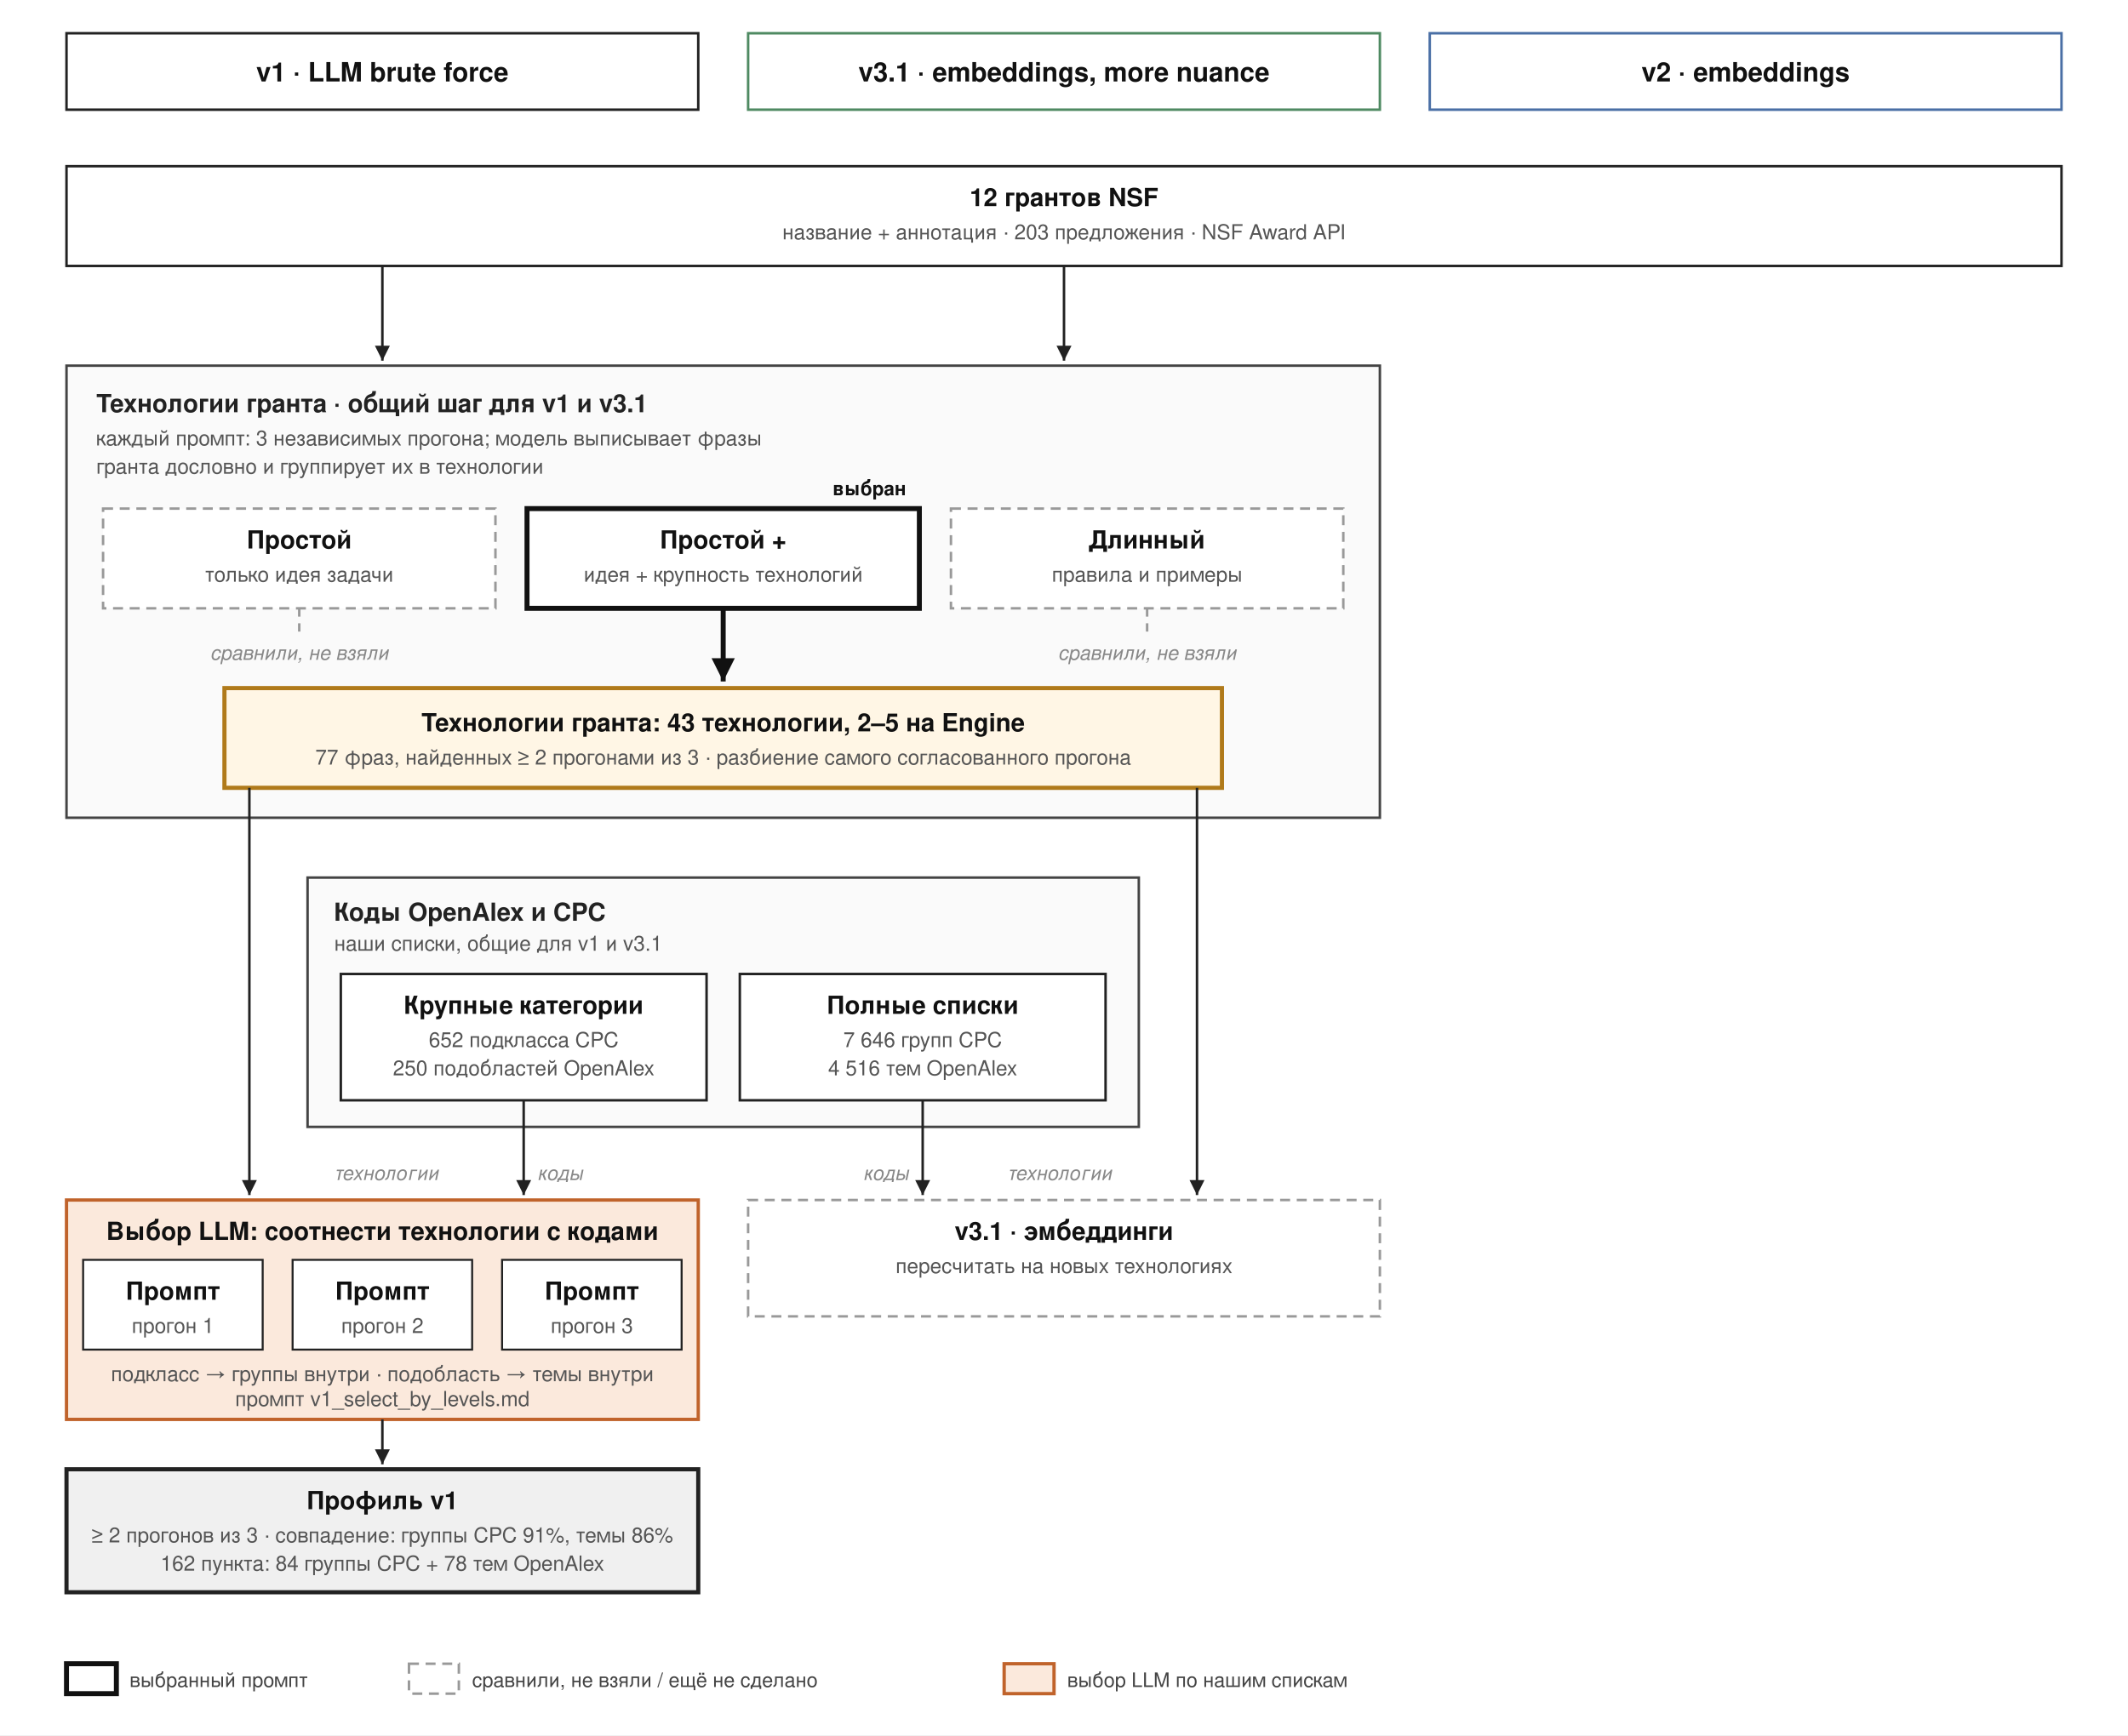
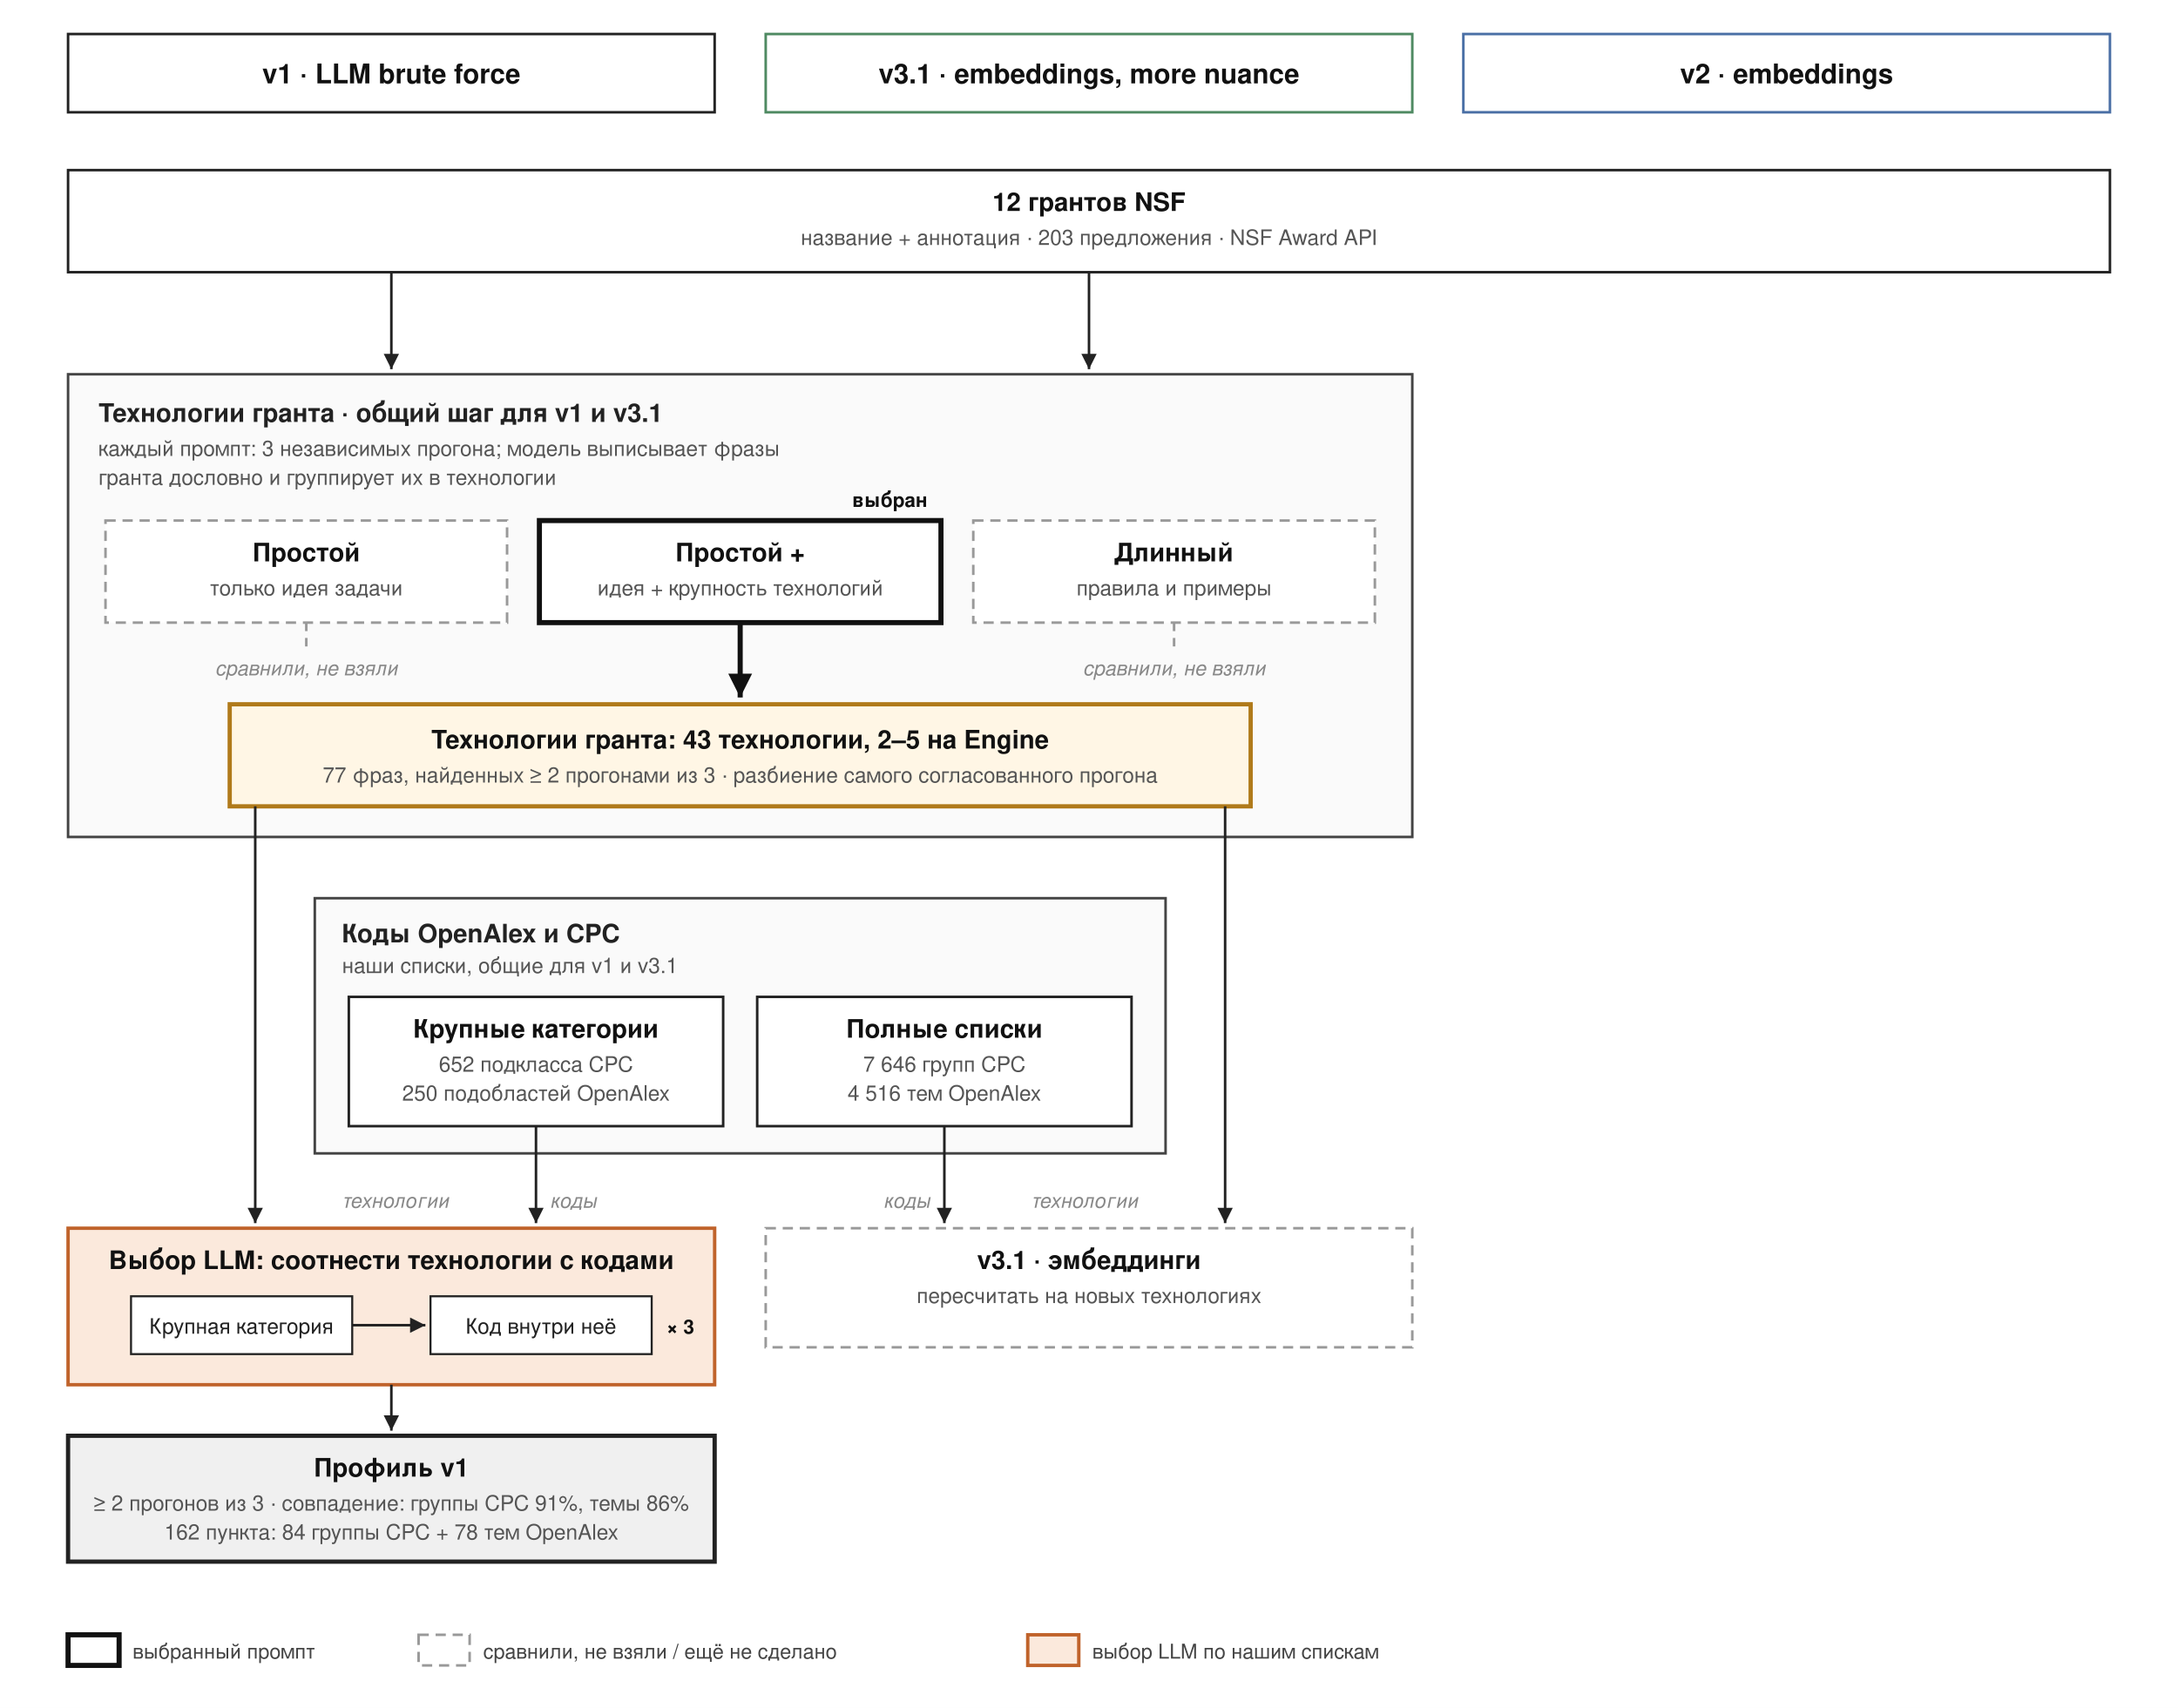
- <svg xmlns="http://www.w3.org/2000/svg" viewBox="0 0 1280 1044" width="1280" height="1044">
+ <svg xmlns="http://www.w3.org/2000/svg" viewBox="0 0 1280 1004" width="1280" height="1004">
  <defs>
    <marker id="a" viewBox="0 0 10 10" refX="10" refY="5" markerWidth="9" markerHeight="9" markerUnits="userSpaceOnUse" orient="auto">
      <path d="M0,0 L10,5 L0,10 z" fill="#222" />
    </marker>
    <marker id="A" viewBox="0 0 10 10" refX="10" refY="5" markerWidth="14" markerHeight="14" markerUnits="userSpaceOnUse" orient="auto">
      <path d="M0,0 L10,5 L0,10 z" fill="#111" />
    </marker>
    <style>
text { font-family: Helvetica, Arial, "DejaVu Sans", sans-serif; }
.box { fill: #fff; stroke: #222; stroke-width: 1.5; }
.v2 { fill: #e3ecf9; stroke: #4a6fa5; stroke-width: 1.5; }
.head { fill: #fff; stroke: #222; stroke-width: 1.5; }
.h2 { stroke: #4a6fa5; } .h3 { stroke: #4f8a62; }
.common { fill: #fafafa; stroke: #444; stroke-width: 1.5; }
.pr { fill: #fff; stroke: #999; stroke-width: 1.5; stroke-dasharray: 6 4; }
.chosen { fill: #fff; stroke: #111; stroke-width: 3; }
.tech { fill: #fff6e5; stroke: #b07a1a; stroke-width: 2.5; }
.out1 { fill: #f0f0f0; stroke: #222; stroke-width: 2.5; }
.q { fill: #fff; stroke: #222; stroke-width: 1.2; }
+ .qs { font-size: 12.5px; fill: #222; text-anchor: middle; }
.llm { fill: #fbe9dc; stroke: #c0632b; stroke-width: 2; }
.stop { fill: #fdecea; stroke: #b3261e; stroke-width: 2; }
.km { fill: #fbe9dc; stroke: #c0632b; stroke-width: 1.2; }
.kmt { font-size: 11px; font-weight: 700; fill: #9a4a1c; text-anchor: middle; }
.th { font-size: 16px; font-weight: 700; fill: #111; text-anchor: middle; }
.t { font-size: 15px; font-weight: 700; fill: #111; text-anchor: middle; }
.stopt { font-size: 15px; font-weight: 700; fill: #b3261e; text-anchor: middle; }
.s { font-size: 12.5px; fill: #555; text-anchor: middle; }
.bt { font-size: 15px; font-weight: 700; fill: #222; }
.bs { font-size: 12.5px; fill: #555; }
.note { font-size: 12px; font-style: italic; fill: #888; text-anchor: middle; }
.tag { font-size: 11.5px; font-weight: 700; fill: #111; text-anchor: end; }
.lg { font-size: 12px; fill: #444; }
.ln { fill: none; stroke: #222; stroke-width: 1.5; }
.LN { fill: none; stroke: #111; stroke-width: 3; }
.dl { fill: none; stroke: #999; stroke-width: 1.5; stroke-dasharray: 5 4; }
</style>
  </defs>
  <rect width="100%" height="100%" fill="#fff" />
  <rect class="head h1" x="40" y="20" width="380" height="46" />
  <text class="th" x="230.0" y="49">v1 · LLM brute force</text>
  <rect class="head h3" x="450" y="20" width="380" height="46" />
  <text class="th" x="640.0" y="49">v3.1 · embeddings, more nuance</text>
  <rect class="head h2" x="860" y="20" width="380" height="46" />
  <text class="th" x="1050.0" y="49">v2 · embeddings</text>
  <rect class="box" x="40" y="100" width="1200" height="60" />
  <text class="t" x="640.0" y="124">12 грантов NSF</text>
  <text class="s" x="640.0" y="144">название + аннотация · 203 предложения · NSF Award API</text>
  <path class="ln" d="M230.0,160 V217" marker-end="url(#a)" />
  <path class="ln" d="M640.0,160 V217" marker-end="url(#a)" />
  <rect class="common" x="40" y="220" width="790" height="272" />
  <text class="bt" x="58" y="248">Технологии гранта · общий шаг для v1 и v3.1</text>
  <text class="bs" x="58" y="268">каждый промпт: 3 независимых прогона; модель выписывает фразы</text>
  <text class="bs" x="58" y="285">гранта дословно и группирует их в технологии</text>
  <rect class="pr" x="62.0" y="306" width="236" height="60" />
  <text class="t" x="180.0" y="330">Простой</text>
  <text class="s" x="180.0" y="350">только идея задачи</text>
  <rect class="chosen" x="317.0" y="306" width="236" height="60" />
  <text class="t" x="435.0" y="330">Простой +</text>
  <text class="s" x="435.0" y="350">идея + крупность технологий</text>
  <rect class="pr" x="572.0" y="306" width="236" height="60" />
  <text class="t" x="690.0" y="330">Длинный</text>
  <text class="s" x="690.0" y="350">правила и примеры</text>
  <text class="tag" x="545.0" y="298">выбран</text>
  <path class="LN" d="M435.0,366 V410" marker-end="url(#A)" />
  <path class="dl" d="M180.0,366 V382" />
  <text class="note" x="180.0" y="397">сравнили, не взяли</text>
  <path class="dl" d="M690.0,366 V382" />
  <text class="note" x="690.0" y="397">сравнили, не взяли</text>
  <rect class="tech" x="135.0" y="414" width="600" height="60" />
  <text class="t" x="435.0" y="440">Технологии гранта: 43 технологии, 2–5 на Engine</text>
  <text class="s" x="435.0" y="460">77 фраз, найденных ≥ 2 прогонами из 3 · разбиение самого согласованного прогона</text>
  <rect class="common" x="185.0" y="528" width="500" height="150" />
  <text class="bt" x="201.0" y="554">Коды OpenAlex и CPC</text>
  <text class="bs" x="201.0" y="572">наши списки, общие для v1 и v3.1</text>
  <rect class="box" x="205.0" y="586" width="220" height="76" />
  <text class="t" x="315.0" y="610">Крупные категории</text>
  <text class="s" x="315.0" y="630">652 подкласса CPC</text>
  <text class="s" x="315.0" y="647">250 подобластей OpenAlex</text>
  <rect class="box" x="445.0" y="586" width="220" height="76" />
  <text class="t" x="555.0" y="610">Полные списки</text>
  <text class="s" x="555.0" y="630">7 646 групп CPC</text>
  <text class="s" x="555.0" y="647">4 516 тем OpenAlex</text>
  <path class="ln" d="M150.0,474 V719" marker-end="url(#a)" />
  <path class="ln" d="M315.0,662 V719" marker-end="url(#a)" />
  <text class="note" x="337.0" y="710">коды</text>
  <path class="ln" d="M720.0,474 V719" marker-end="url(#a)" />
  <path class="ln" d="M555.0,662 V719" marker-end="url(#a)" />
  <text class="note" x="533.0" y="710">коды</text>
  <text class="note" x="232.5" y="710">технологии</text>
  <text class="note" x="637.5" y="710">технологии</text>
-   <rect class="llm" x="40" y="722" width="380" height="132" />
+   <rect class="llm" x="40" y="722" width="380" height="92" />
  <text class="t" x="230.0" y="746">Выбор LLM: соотнести технологии с кодами</text>
-   <rect class="q" x="50.0" y="758" width="108" height="54" />
-   <text class="t" x="104.0" y="782">Промпт</text>
-   <text class="s" x="104.0" y="802">прогон 1</text>
-   <rect class="q" x="176.0" y="758" width="108" height="54" />
-   <text class="t" x="230.0" y="782">Промпт</text>
-   <text class="s" x="230.0" y="802">прогон 2</text>
-   <rect class="q" x="302.0" y="758" width="108" height="54" />
-   <text class="t" x="356.0" y="782">Промпт</text>
-   <text class="s" x="356.0" y="802">прогон 3</text>
-   <text class="s" x="230.0" y="831">подкласс → группы внутри · подобласть → темы внутри</text>
-   <text class="s" x="230.0" y="846">промпт v1_select_by_levels.md</text>
-   <path class="ln" d="M230.0,854 V881" marker-end="url(#a)" />
-   <rect class="out1" x="40" y="884" width="380" height="74" />
-   <text class="t" x="230.0" y="908">Профиль v1</text>
-   <text class="s" x="230.0" y="928">≥ 2 прогонов из 3 · совпадение: группы CPC 91%, темы 86%</text>
-   <text class="s" x="230.0" y="945">162 пункта: 84 группы CPC + 78 тем OpenAlex</text>
+   <rect class="q" x="77.0" y="762" width="130" height="34" />
+   <text class="qs" x="142.0" y="784">Крупная категория</text>
+   <rect class="q" x="253.0" y="762" width="130" height="34" />
+   <text class="qs" x="318.0" y="784">Код внутри неё</text>
+   <path class="ln" d="M207.0,779 H250.0" marker-end="url(#a)" />
+   <text class="tag" x="408" y="784">× 3</text>
+   <path class="ln" d="M230.0,814 V841" marker-end="url(#a)" />
+   <rect class="out1" x="40" y="844" width="380" height="74" />
+   <text class="t" x="230.0" y="868">Профиль v1</text>
+   <text class="s" x="230.0" y="888">≥ 2 прогонов из 3 · совпадение: группы CPC 91%, темы 86%</text>
+   <text class="s" x="230.0" y="905">162 пункта: 84 группы CPC + 78 тем OpenAlex</text>
  <rect class="pr" x="450" y="722" width="380" height="70" />
  <text class="t" x="640.0" y="746">v3.1 · эмбеддинги</text>
  <text class="s" x="640.0" y="766">пересчитать на новых технологиях</text>
-   <rect class="chosen" x="40" y="1001" width="30" height="18" />
-   <text class="lg" x="78" y="1015">выбранный промпт</text>
-   <rect class="pr" x="246" y="1001" width="30" height="18" />
-   <text class="lg" x="284" y="1015">сравнили, не взяли / ещё не сделано</text>
-   <rect class="llm" x="604" y="1001" width="30" height="18" />
-   <text class="lg" x="642" y="1015">выбор LLM по нашим спискам</text>
+   <rect class="chosen" x="40" y="961" width="30" height="18" />
+   <text class="lg" x="78" y="975">выбранный промпт</text>
+   <rect class="pr" x="246" y="961" width="30" height="18" />
+   <text class="lg" x="284" y="975">сравнили, не взяли / ещё не сделано</text>
+   <rect class="llm" x="604" y="961" width="30" height="18" />
+   <text class="lg" x="642" y="975">выбор LLM по нашим спискам</text>
</svg>
